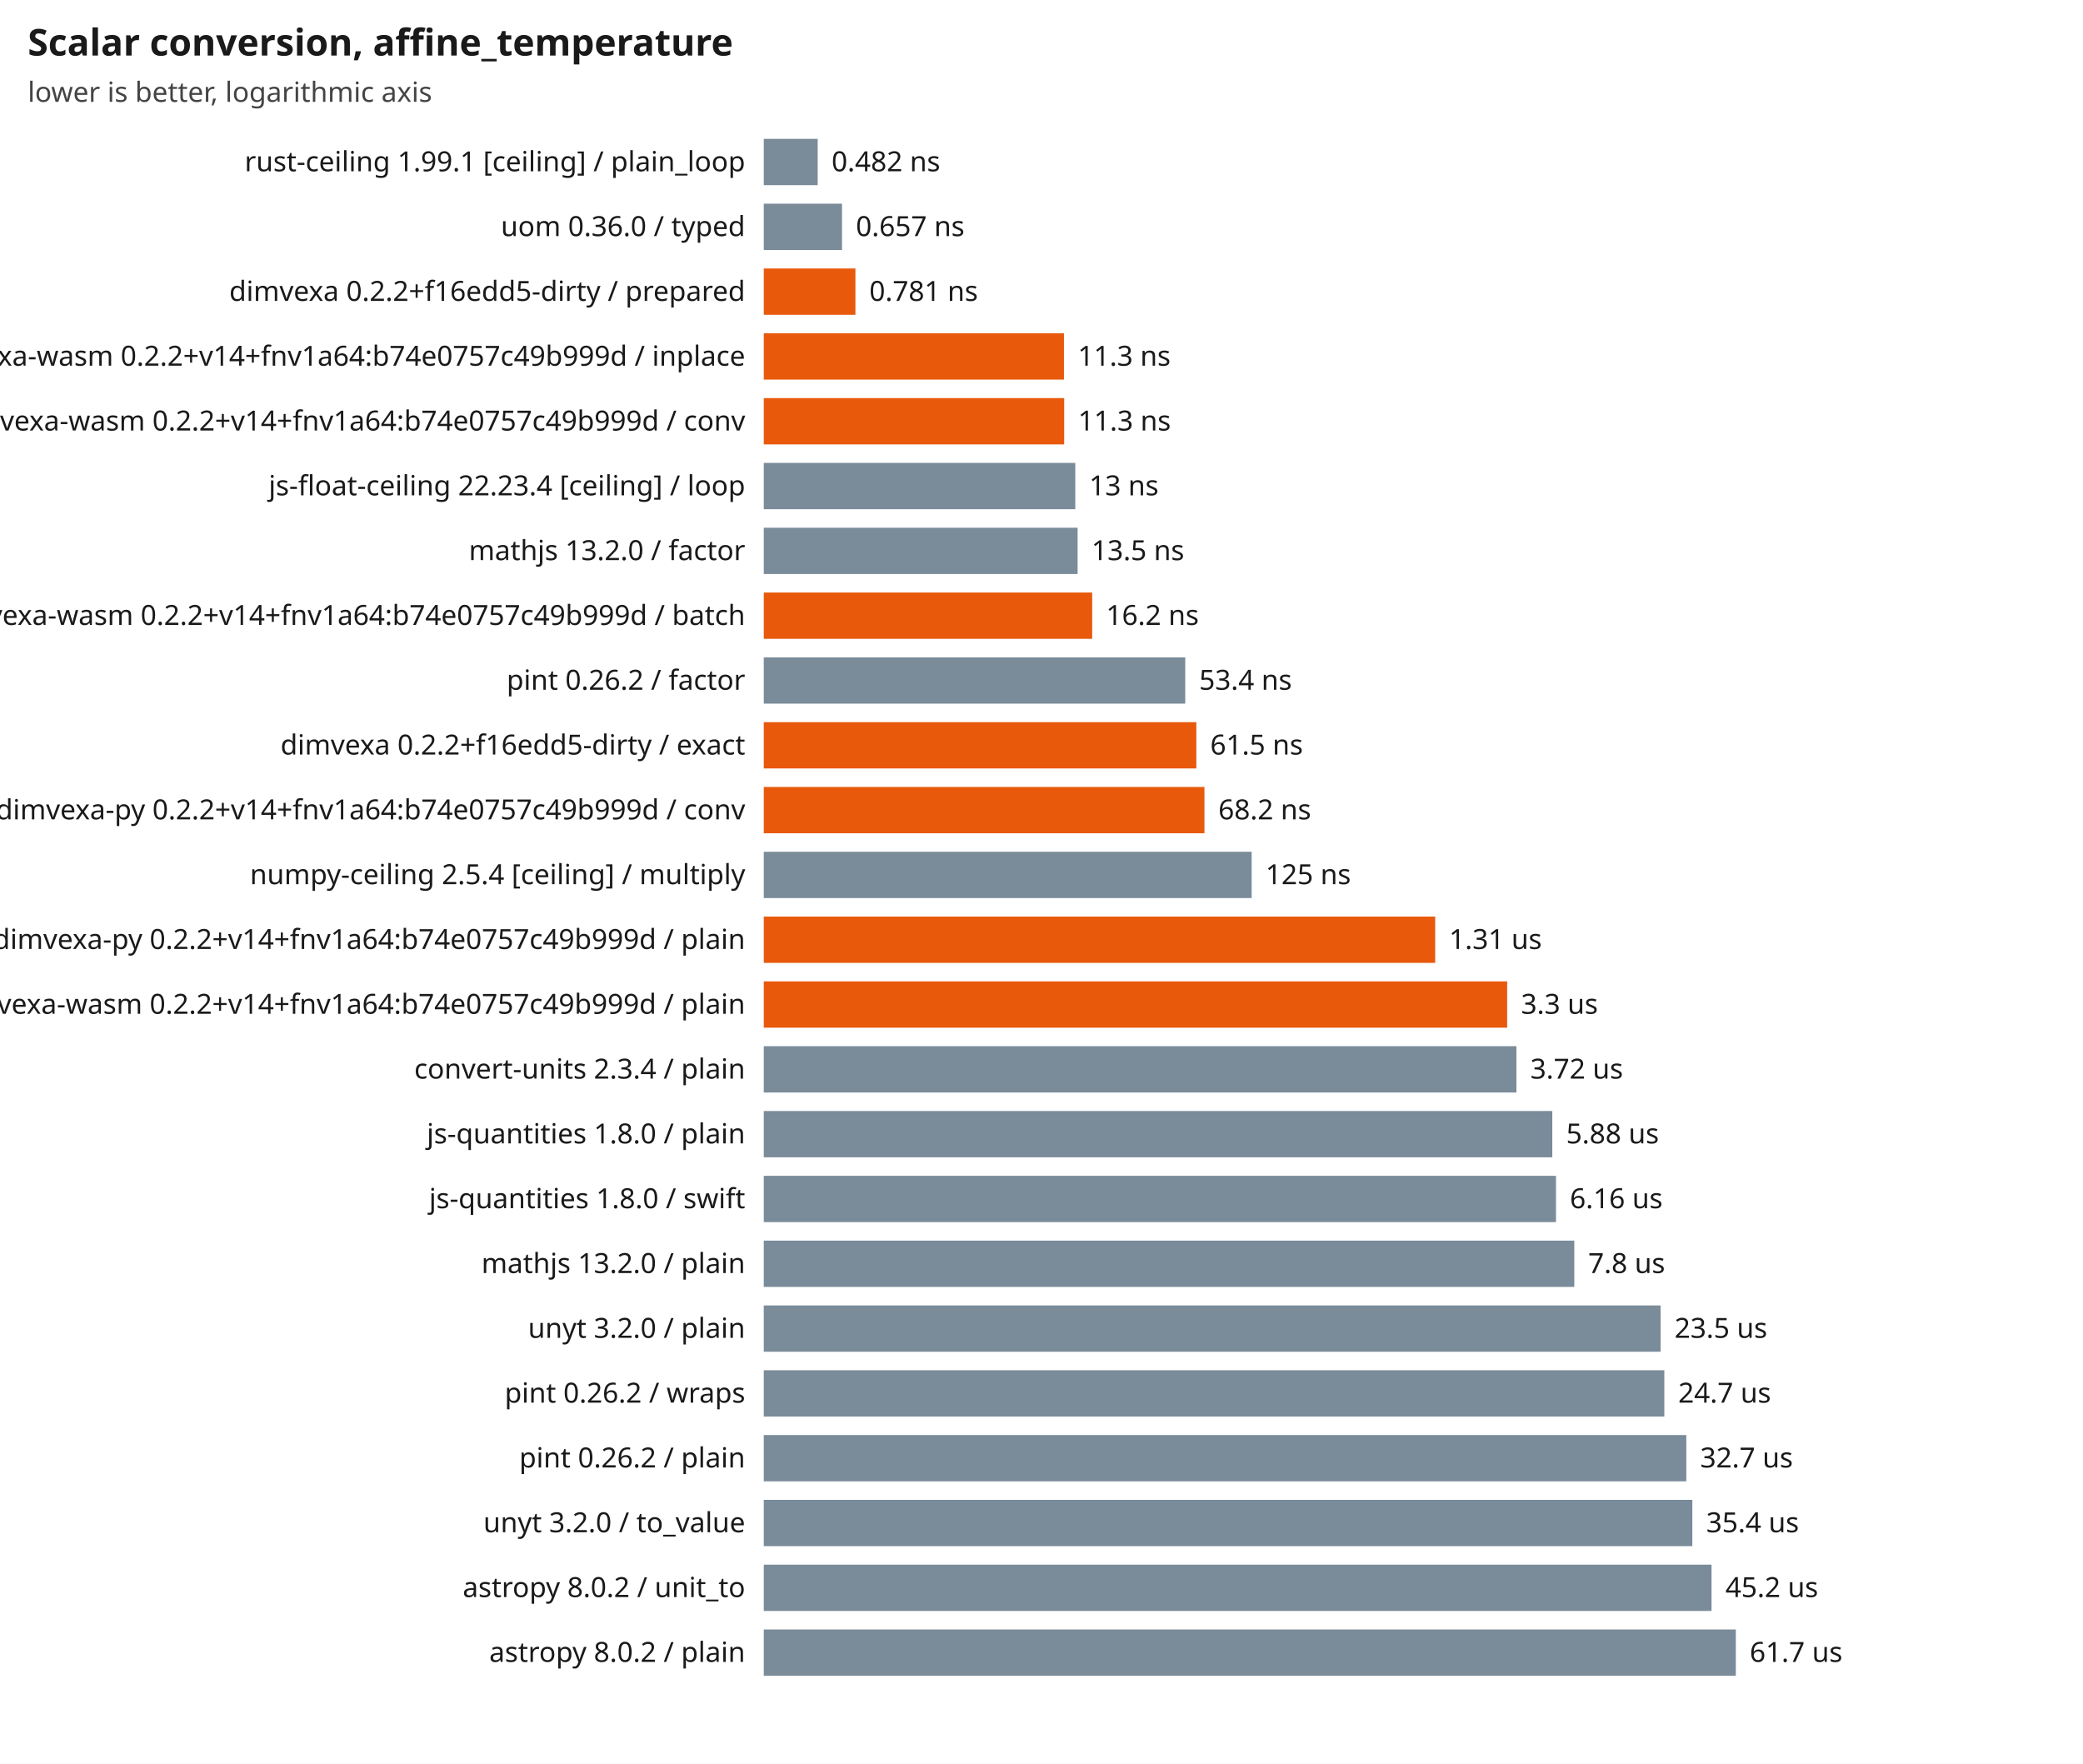
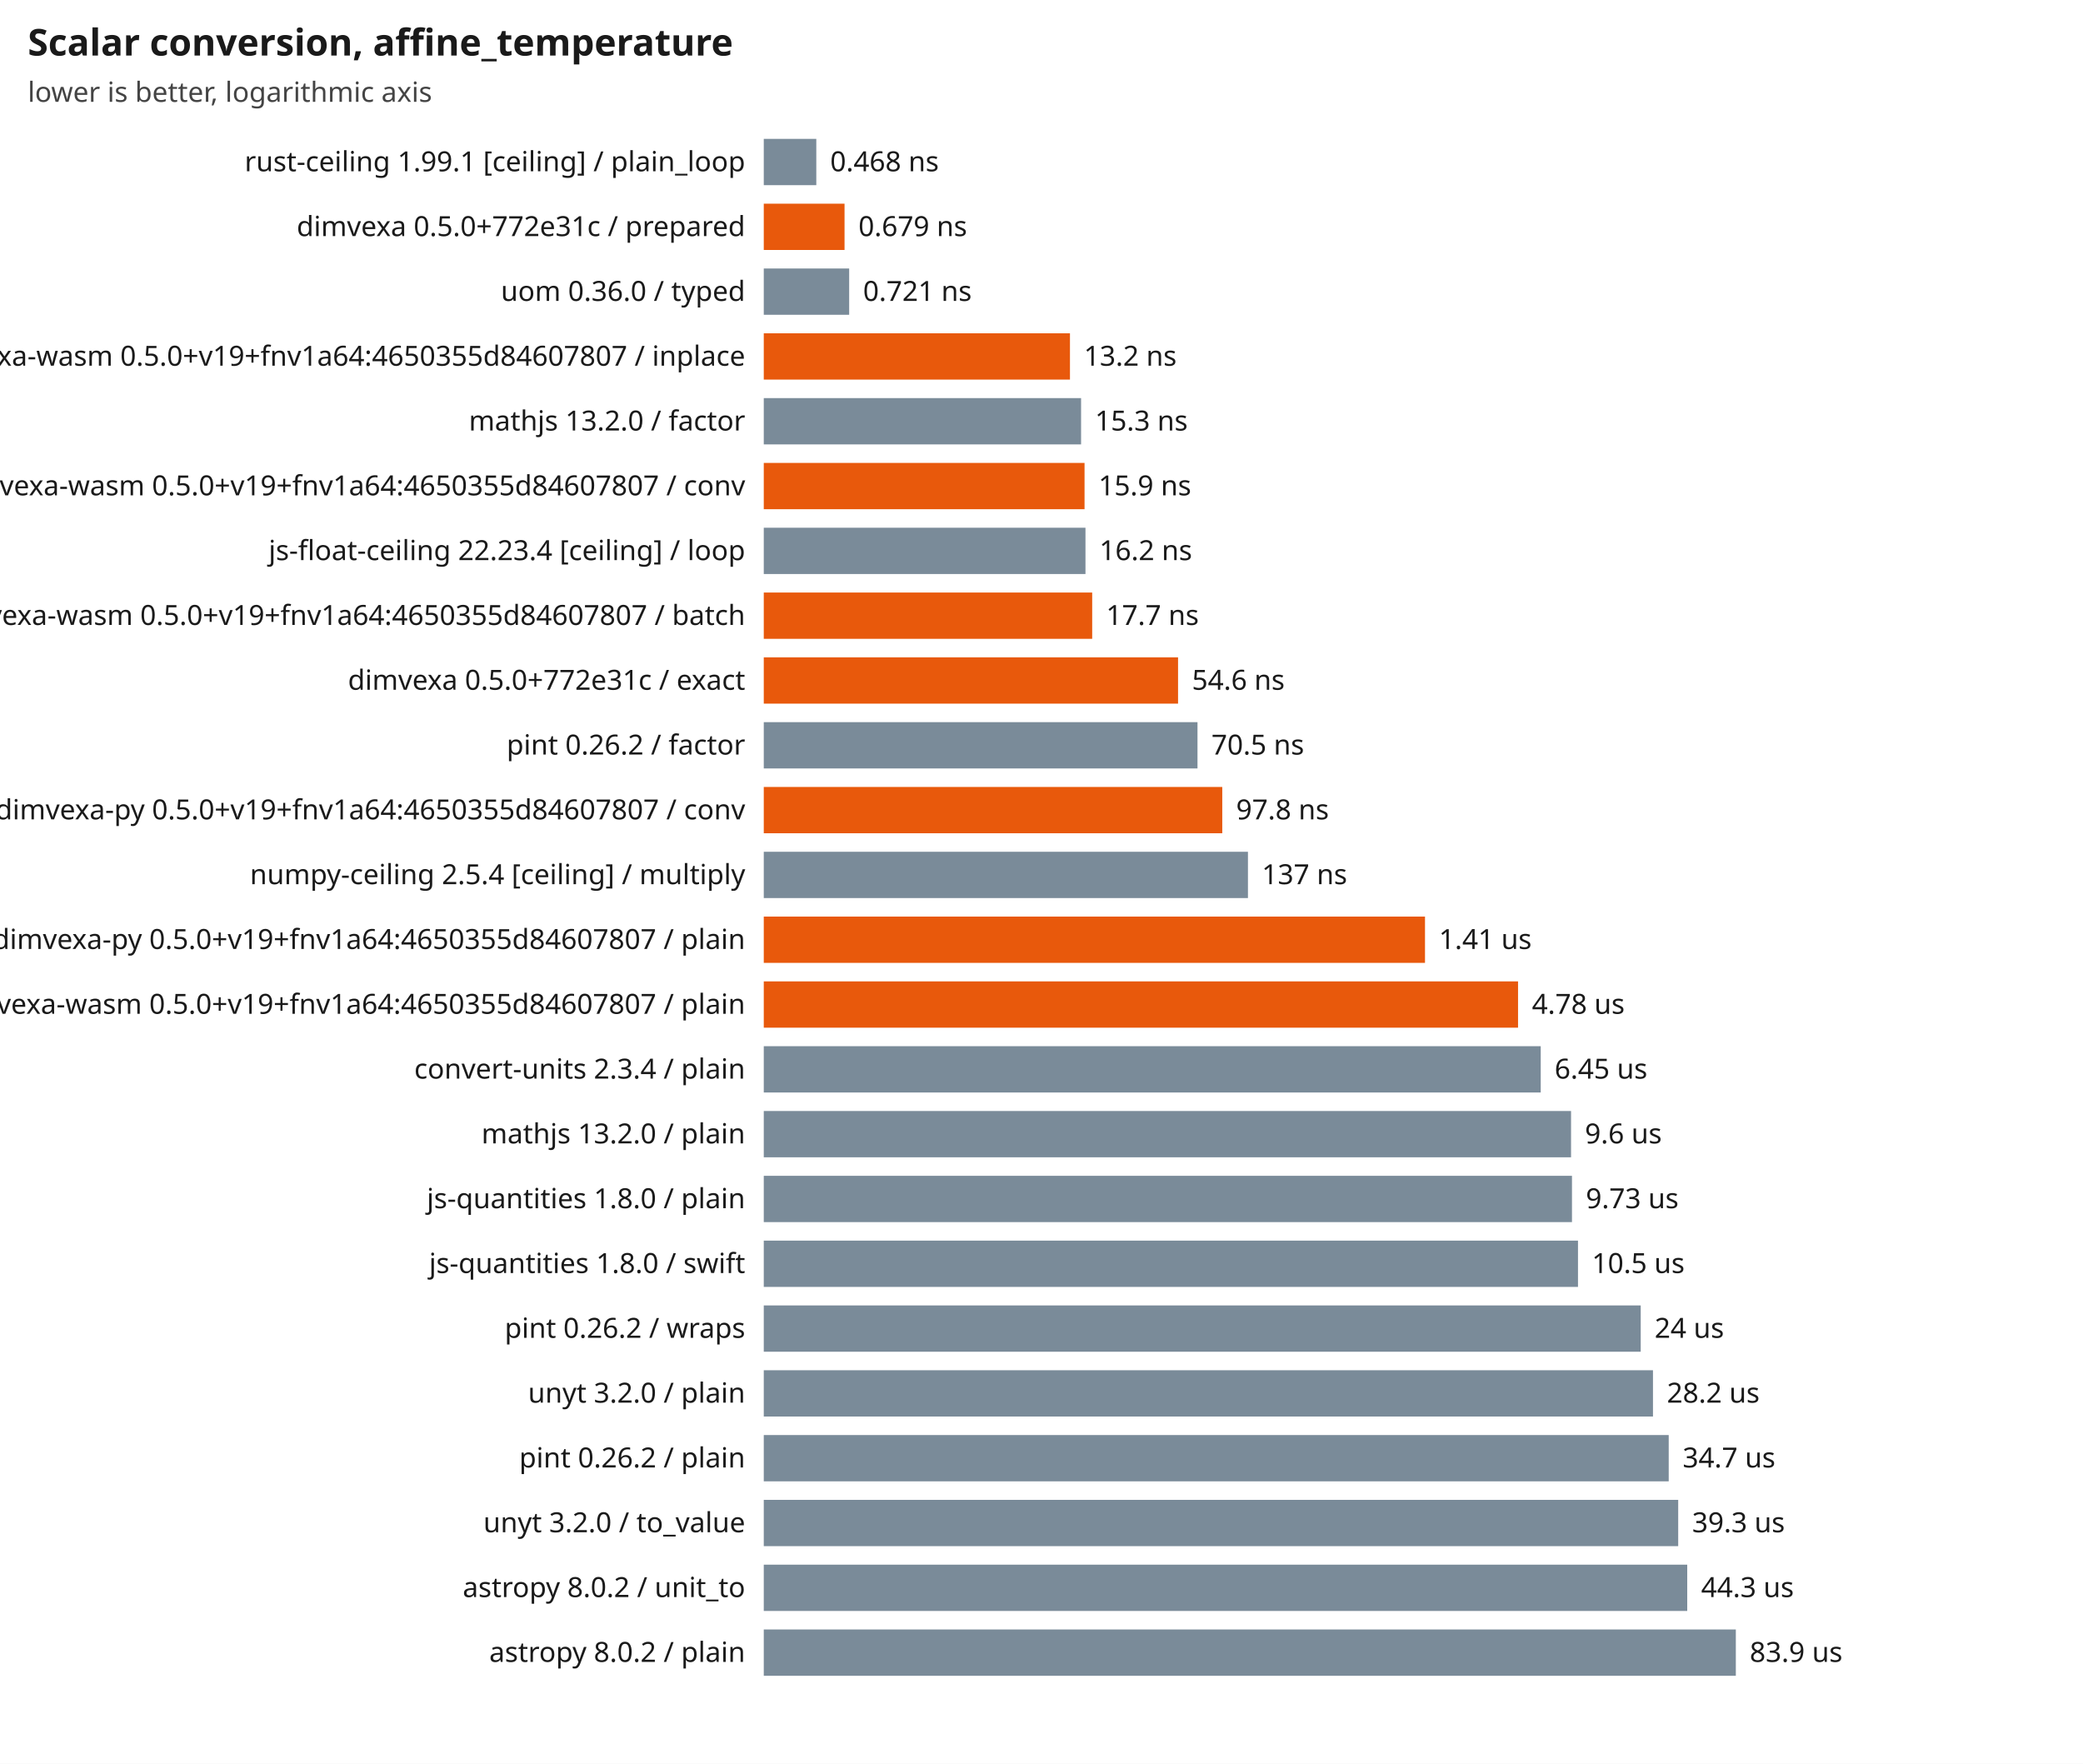
<svg xmlns="http://www.w3.org/2000/svg" width="900" height="762" viewBox="0 0 900 762" role="img" aria-label="Scalar conversion, affine_temperature">
  <rect width="900" height="762" fill="#ffffff" />
  <text x="12" y="24" font-family="sans-serif" font-size="16" font-weight="bold" fill="#1a1a1a">Scalar conversion, affine_temperature</text>
  <text x="12" y="44" font-family="sans-serif" font-size="12" fill="#444444">lower is better, logarithmic axis</text>
  <text x="322" y="74" text-anchor="end" font-family="sans-serif" font-size="12" fill="#1a1a1a">rust-ceiling 1.99.1 [ceiling] / plain_loop</text>
-   <rect x="330" y="60" width="23.3" height="20" fill="#7a8b99" />
-   <text x="359.3" y="74" font-family="sans-serif" font-size="12" fill="#1a1a1a">0.482 ns</text>
-   <text x="322" y="102" text-anchor="end" font-family="sans-serif" font-size="12" fill="#1a1a1a">uom 0.36.0 / typed</text>
-   <rect x="330" y="88" width="33.8" height="20" fill="#7a8b99" />
-   <text x="369.8" y="102" font-family="sans-serif" font-size="12" fill="#1a1a1a">0.657 ns</text>
-   <text x="322" y="130" text-anchor="end" font-family="sans-serif" font-size="12" fill="#1a1a1a">dimvexa 0.2.2+f16edd5-dirty / prepared</text>
-   <rect x="330" y="116" width="39.6" height="20" fill="#e8590c" />
-   <text x="375.6" y="130" font-family="sans-serif" font-size="12" fill="#1a1a1a">0.781 ns</text>
-   <text x="322" y="158" text-anchor="end" font-family="sans-serif" font-size="12" fill="#1a1a1a">dimvexa-wasm 0.2.2+v14+fnv1a64:b74e0757c49b999d / inplace</text>
-   <rect x="330" y="144" width="129.7" height="20" fill="#e8590c" />
-   <text x="465.7" y="158" font-family="sans-serif" font-size="12" fill="#1a1a1a">11.3 ns</text>
-   <text x="322" y="186" text-anchor="end" font-family="sans-serif" font-size="12" fill="#1a1a1a">dimvexa-wasm 0.2.2+v14+fnv1a64:b74e0757c49b999d / conv</text>
-   <rect x="330" y="172" width="129.8" height="20" fill="#e8590c" />
-   <text x="465.8" y="186" font-family="sans-serif" font-size="12" fill="#1a1a1a">11.3 ns</text>
-   <text x="322" y="214" text-anchor="end" font-family="sans-serif" font-size="12" fill="#1a1a1a">js-float-ceiling 22.23.4 [ceiling] / loop</text>
-   <rect x="330" y="200" width="134.6" height="20" fill="#7a8b99" />
-   <text x="470.6" y="214" font-family="sans-serif" font-size="12" fill="#1a1a1a">13 ns</text>
-   <text x="322" y="242" text-anchor="end" font-family="sans-serif" font-size="12" fill="#1a1a1a">mathjs 13.2.0 / factor</text>
-   <rect x="330" y="228" width="135.6" height="20" fill="#7a8b99" />
-   <text x="471.6" y="242" font-family="sans-serif" font-size="12" fill="#1a1a1a">13.5 ns</text>
-   <text x="322" y="270" text-anchor="end" font-family="sans-serif" font-size="12" fill="#1a1a1a">dimvexa-wasm 0.2.2+v14+fnv1a64:b74e0757c49b999d / batch</text>
+   <rect x="330" y="60" width="22.7" height="20" fill="#7a8b99" />
+   <text x="358.7" y="74" font-family="sans-serif" font-size="12" fill="#1a1a1a">0.468 ns</text>
+   <text x="322" y="102" text-anchor="end" font-family="sans-serif" font-size="12" fill="#1a1a1a">dimvexa 0.5.0+772e31c / prepared</text>
+   <rect x="330" y="88" width="34.9" height="20" fill="#e8590c" />
+   <text x="370.9" y="102" font-family="sans-serif" font-size="12" fill="#1a1a1a">0.679 ns</text>
+   <text x="322" y="130" text-anchor="end" font-family="sans-serif" font-size="12" fill="#1a1a1a">uom 0.36.0 / typed</text>
+   <rect x="330" y="116" width="36.9" height="20" fill="#7a8b99" />
+   <text x="372.9" y="130" font-family="sans-serif" font-size="12" fill="#1a1a1a">0.721 ns</text>
+   <text x="322" y="158" text-anchor="end" font-family="sans-serif" font-size="12" fill="#1a1a1a">dimvexa-wasm 0.5.0+v19+fnv1a64:4650355d84607807 / inplace</text>
+   <rect x="330" y="144" width="132.3" height="20" fill="#e8590c" />
+   <text x="468.3" y="158" font-family="sans-serif" font-size="12" fill="#1a1a1a">13.2 ns</text>
+   <text x="322" y="186" text-anchor="end" font-family="sans-serif" font-size="12" fill="#1a1a1a">mathjs 13.2.0 / factor</text>
+   <rect x="330" y="172" width="137.1" height="20" fill="#7a8b99" />
+   <text x="473.1" y="186" font-family="sans-serif" font-size="12" fill="#1a1a1a">15.3 ns</text>
+   <text x="322" y="214" text-anchor="end" font-family="sans-serif" font-size="12" fill="#1a1a1a">dimvexa-wasm 0.5.0+v19+fnv1a64:4650355d84607807 / conv</text>
+   <rect x="330" y="200" width="138.6" height="20" fill="#e8590c" />
+   <text x="474.6" y="214" font-family="sans-serif" font-size="12" fill="#1a1a1a">15.9 ns</text>
+   <text x="322" y="242" text-anchor="end" font-family="sans-serif" font-size="12" fill="#1a1a1a">js-float-ceiling 22.23.4 [ceiling] / loop</text>
+   <rect x="330" y="228" width="139.0" height="20" fill="#7a8b99" />
+   <text x="475.0" y="242" font-family="sans-serif" font-size="12" fill="#1a1a1a">16.2 ns</text>
+   <text x="322" y="270" text-anchor="end" font-family="sans-serif" font-size="12" fill="#1a1a1a">dimvexa-wasm 0.5.0+v19+fnv1a64:4650355d84607807 / batch</text>
  <rect x="330" y="256" width="141.9" height="20" fill="#e8590c" />
-   <text x="477.9" y="270" font-family="sans-serif" font-size="12" fill="#1a1a1a">16.2 ns</text>
-   <text x="322" y="298" text-anchor="end" font-family="sans-serif" font-size="12" fill="#1a1a1a">pint 0.26.2 / factor</text>
-   <rect x="330" y="284" width="182.1" height="20" fill="#7a8b99" />
-   <text x="518.1" y="298" font-family="sans-serif" font-size="12" fill="#1a1a1a">53.4 ns</text>
-   <text x="322" y="326" text-anchor="end" font-family="sans-serif" font-size="12" fill="#1a1a1a">dimvexa 0.2.2+f16edd5-dirty / exact</text>
-   <rect x="330" y="312" width="186.9" height="20" fill="#e8590c" />
-   <text x="522.9" y="326" font-family="sans-serif" font-size="12" fill="#1a1a1a">61.5 ns</text>
-   <text x="322" y="354" text-anchor="end" font-family="sans-serif" font-size="12" fill="#1a1a1a">dimvexa-py 0.2.2+v14+fnv1a64:b74e0757c49b999d / conv</text>
-   <rect x="330" y="340" width="190.4" height="20" fill="#e8590c" />
-   <text x="526.4" y="354" font-family="sans-serif" font-size="12" fill="#1a1a1a">68.2 ns</text>
+   <text x="477.9" y="270" font-family="sans-serif" font-size="12" fill="#1a1a1a">17.7 ns</text>
+   <text x="322" y="298" text-anchor="end" font-family="sans-serif" font-size="12" fill="#1a1a1a">dimvexa 0.5.0+772e31c / exact</text>
+   <rect x="330" y="284" width="179.0" height="20" fill="#e8590c" />
+   <text x="515.0" y="298" font-family="sans-serif" font-size="12" fill="#1a1a1a">54.6 ns</text>
+   <text x="322" y="326" text-anchor="end" font-family="sans-serif" font-size="12" fill="#1a1a1a">pint 0.26.2 / factor</text>
+   <rect x="330" y="312" width="187.4" height="20" fill="#7a8b99" />
+   <text x="523.4" y="326" font-family="sans-serif" font-size="12" fill="#1a1a1a">70.5 ns</text>
+   <text x="322" y="354" text-anchor="end" font-family="sans-serif" font-size="12" fill="#1a1a1a">dimvexa-py 0.5.0+v19+fnv1a64:4650355d84607807 / conv</text>
+   <rect x="330" y="340" width="198.1" height="20" fill="#e8590c" />
+   <text x="534.1" y="354" font-family="sans-serif" font-size="12" fill="#1a1a1a">97.8 ns</text>
  <text x="322" y="382" text-anchor="end" font-family="sans-serif" font-size="12" fill="#1a1a1a">numpy-ceiling 2.5.4 [ceiling] / multiply</text>
-   <rect x="330" y="368" width="210.8" height="20" fill="#7a8b99" />
-   <text x="546.8" y="382" font-family="sans-serif" font-size="12" fill="#1a1a1a">125 ns</text>
-   <text x="322" y="410" text-anchor="end" font-family="sans-serif" font-size="12" fill="#1a1a1a">dimvexa-py 0.2.2+v14+fnv1a64:b74e0757c49b999d / plain</text>
-   <rect x="330" y="396" width="290.1" height="20" fill="#e8590c" />
-   <text x="626.1" y="410" font-family="sans-serif" font-size="12" fill="#1a1a1a">1.31 us</text>
-   <text x="322" y="438" text-anchor="end" font-family="sans-serif" font-size="12" fill="#1a1a1a">dimvexa-wasm 0.2.2+v14+fnv1a64:b74e0757c49b999d / plain</text>
-   <rect x="330" y="424" width="321.2" height="20" fill="#e8590c" />
-   <text x="657.2" y="438" font-family="sans-serif" font-size="12" fill="#1a1a1a">3.3 us</text>
+   <rect x="330" y="368" width="209.2" height="20" fill="#7a8b99" />
+   <text x="545.2" y="382" font-family="sans-serif" font-size="12" fill="#1a1a1a">137 ns</text>
+   <text x="322" y="410" text-anchor="end" font-family="sans-serif" font-size="12" fill="#1a1a1a">dimvexa-py 0.5.0+v19+fnv1a64:4650355d84607807 / plain</text>
+   <rect x="330" y="396" width="285.7" height="20" fill="#e8590c" />
+   <text x="621.7" y="410" font-family="sans-serif" font-size="12" fill="#1a1a1a">1.41 us</text>
+   <text x="322" y="438" text-anchor="end" font-family="sans-serif" font-size="12" fill="#1a1a1a">dimvexa-wasm 0.5.0+v19+fnv1a64:4650355d84607807 / plain</text>
+   <rect x="330" y="424" width="325.9" height="20" fill="#e8590c" />
+   <text x="661.9" y="438" font-family="sans-serif" font-size="12" fill="#1a1a1a">4.78 us</text>
  <text x="322" y="466" text-anchor="end" font-family="sans-serif" font-size="12" fill="#1a1a1a">convert-units 2.3.4 / plain</text>
-   <rect x="330" y="452" width="325.2" height="20" fill="#7a8b99" />
-   <text x="661.2" y="466" font-family="sans-serif" font-size="12" fill="#1a1a1a">3.72 us</text>
-   <text x="322" y="494" text-anchor="end" font-family="sans-serif" font-size="12" fill="#1a1a1a">js-quantities 1.8.0 / plain</text>
-   <rect x="330" y="480" width="340.7" height="20" fill="#7a8b99" />
-   <text x="676.7" y="494" font-family="sans-serif" font-size="12" fill="#1a1a1a">5.88 us</text>
-   <text x="322" y="522" text-anchor="end" font-family="sans-serif" font-size="12" fill="#1a1a1a">js-quantities 1.8.0 / swift</text>
-   <rect x="330" y="508" width="342.3" height="20" fill="#7a8b99" />
-   <text x="678.3" y="522" font-family="sans-serif" font-size="12" fill="#1a1a1a">6.16 us</text>
-   <text x="322" y="550" text-anchor="end" font-family="sans-serif" font-size="12" fill="#1a1a1a">mathjs 13.2.0 / plain</text>
-   <rect x="330" y="536" width="350.2" height="20" fill="#7a8b99" />
-   <text x="686.2" y="550" font-family="sans-serif" font-size="12" fill="#1a1a1a">7.8 us</text>
-   <text x="322" y="578" text-anchor="end" font-family="sans-serif" font-size="12" fill="#1a1a1a">unyt 3.2.0 / plain</text>
-   <rect x="330" y="564" width="387.5" height="20" fill="#7a8b99" />
-   <text x="723.5" y="578" font-family="sans-serif" font-size="12" fill="#1a1a1a">23.5 us</text>
-   <text x="322" y="606" text-anchor="end" font-family="sans-serif" font-size="12" fill="#1a1a1a">pint 0.26.2 / wraps</text>
-   <rect x="330" y="592" width="389.1" height="20" fill="#7a8b99" />
-   <text x="725.1" y="606" font-family="sans-serif" font-size="12" fill="#1a1a1a">24.7 us</text>
+   <rect x="330" y="452" width="335.7" height="20" fill="#7a8b99" />
+   <text x="671.7" y="466" font-family="sans-serif" font-size="12" fill="#1a1a1a">6.45 us</text>
+   <text x="322" y="494" text-anchor="end" font-family="sans-serif" font-size="12" fill="#1a1a1a">mathjs 13.2.0 / plain</text>
+   <rect x="330" y="480" width="348.8" height="20" fill="#7a8b99" />
+   <text x="684.8" y="494" font-family="sans-serif" font-size="12" fill="#1a1a1a">9.6 us</text>
+   <text x="322" y="522" text-anchor="end" font-family="sans-serif" font-size="12" fill="#1a1a1a">js-quantities 1.8.0 / plain</text>
+   <rect x="330" y="508" width="349.2" height="20" fill="#7a8b99" />
+   <text x="685.2" y="522" font-family="sans-serif" font-size="12" fill="#1a1a1a">9.73 us</text>
+   <text x="322" y="550" text-anchor="end" font-family="sans-serif" font-size="12" fill="#1a1a1a">js-quantities 1.8.0 / swift</text>
+   <rect x="330" y="536" width="351.8" height="20" fill="#7a8b99" />
+   <text x="687.8" y="550" font-family="sans-serif" font-size="12" fill="#1a1a1a">10.5 us</text>
+   <text x="322" y="578" text-anchor="end" font-family="sans-serif" font-size="12" fill="#1a1a1a">pint 0.26.2 / wraps</text>
+   <rect x="330" y="564" width="378.9" height="20" fill="#7a8b99" />
+   <text x="714.9" y="578" font-family="sans-serif" font-size="12" fill="#1a1a1a">24 us</text>
+   <text x="322" y="606" text-anchor="end" font-family="sans-serif" font-size="12" fill="#1a1a1a">unyt 3.2.0 / plain</text>
+   <rect x="330" y="592" width="384.2" height="20" fill="#7a8b99" />
+   <text x="720.2" y="606" font-family="sans-serif" font-size="12" fill="#1a1a1a">28.2 us</text>
  <text x="322" y="634" text-anchor="end" font-family="sans-serif" font-size="12" fill="#1a1a1a">pint 0.26.2 / plain</text>
-   <rect x="330" y="620" width="398.6" height="20" fill="#7a8b99" />
-   <text x="734.6" y="634" font-family="sans-serif" font-size="12" fill="#1a1a1a">32.7 us</text>
+   <rect x="330" y="620" width="391.0" height="20" fill="#7a8b99" />
+   <text x="727.0" y="634" font-family="sans-serif" font-size="12" fill="#1a1a1a">34.7 us</text>
  <text x="322" y="662" text-anchor="end" font-family="sans-serif" font-size="12" fill="#1a1a1a">unyt 3.2.0 / to_value</text>
-   <rect x="330" y="648" width="401.2" height="20" fill="#7a8b99" />
-   <text x="737.2" y="662" font-family="sans-serif" font-size="12" fill="#1a1a1a">35.4 us</text>
+   <rect x="330" y="648" width="395.1" height="20" fill="#7a8b99" />
+   <text x="731.1" y="662" font-family="sans-serif" font-size="12" fill="#1a1a1a">39.3 us</text>
  <text x="322" y="690" text-anchor="end" font-family="sans-serif" font-size="12" fill="#1a1a1a">astropy 8.0.2 / unit_to</text>
-   <rect x="330" y="676" width="409.5" height="20" fill="#7a8b99" />
-   <text x="745.5" y="690" font-family="sans-serif" font-size="12" fill="#1a1a1a">45.2 us</text>
+   <rect x="330" y="676" width="399.0" height="20" fill="#7a8b99" />
+   <text x="735.0" y="690" font-family="sans-serif" font-size="12" fill="#1a1a1a">44.3 us</text>
  <text x="322" y="718" text-anchor="end" font-family="sans-serif" font-size="12" fill="#1a1a1a">astropy 8.0.2 / plain</text>
  <rect x="330" y="704" width="420.0" height="20" fill="#7a8b99" />
-   <text x="756.0" y="718" font-family="sans-serif" font-size="12" fill="#1a1a1a">61.7 us</text>
+   <text x="756.0" y="718" font-family="sans-serif" font-size="12" fill="#1a1a1a">83.9 us</text>
</svg>
